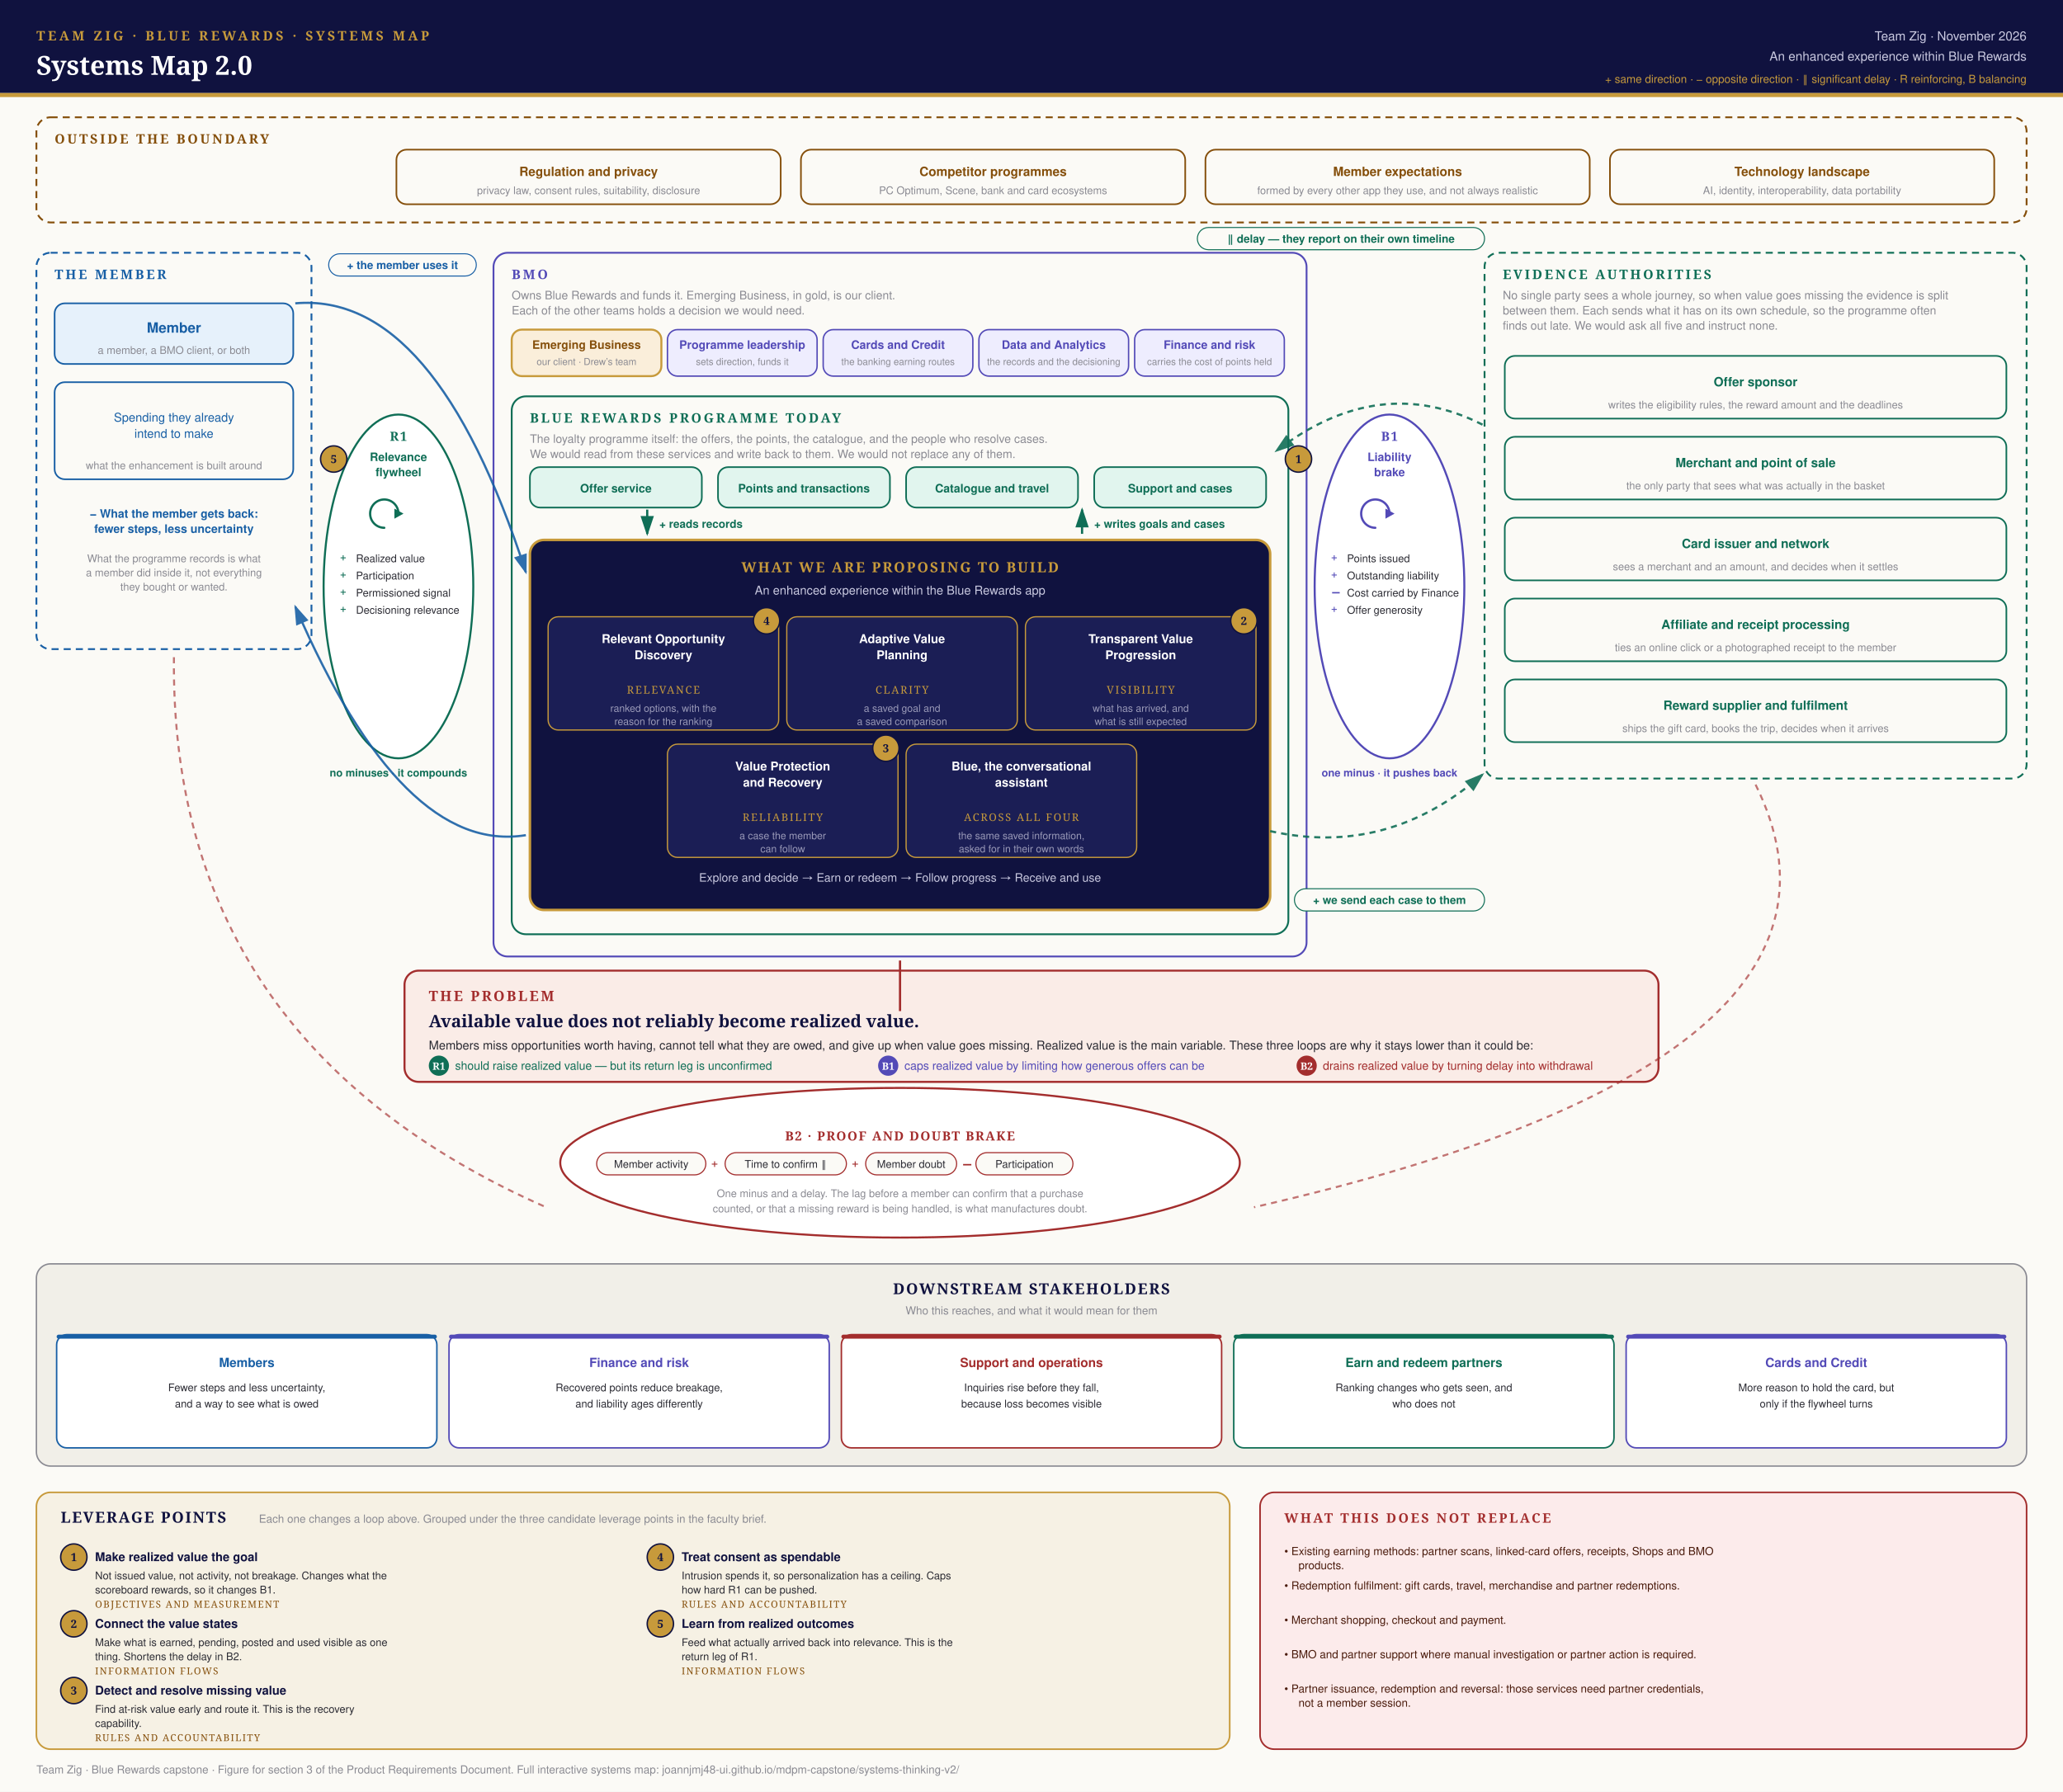
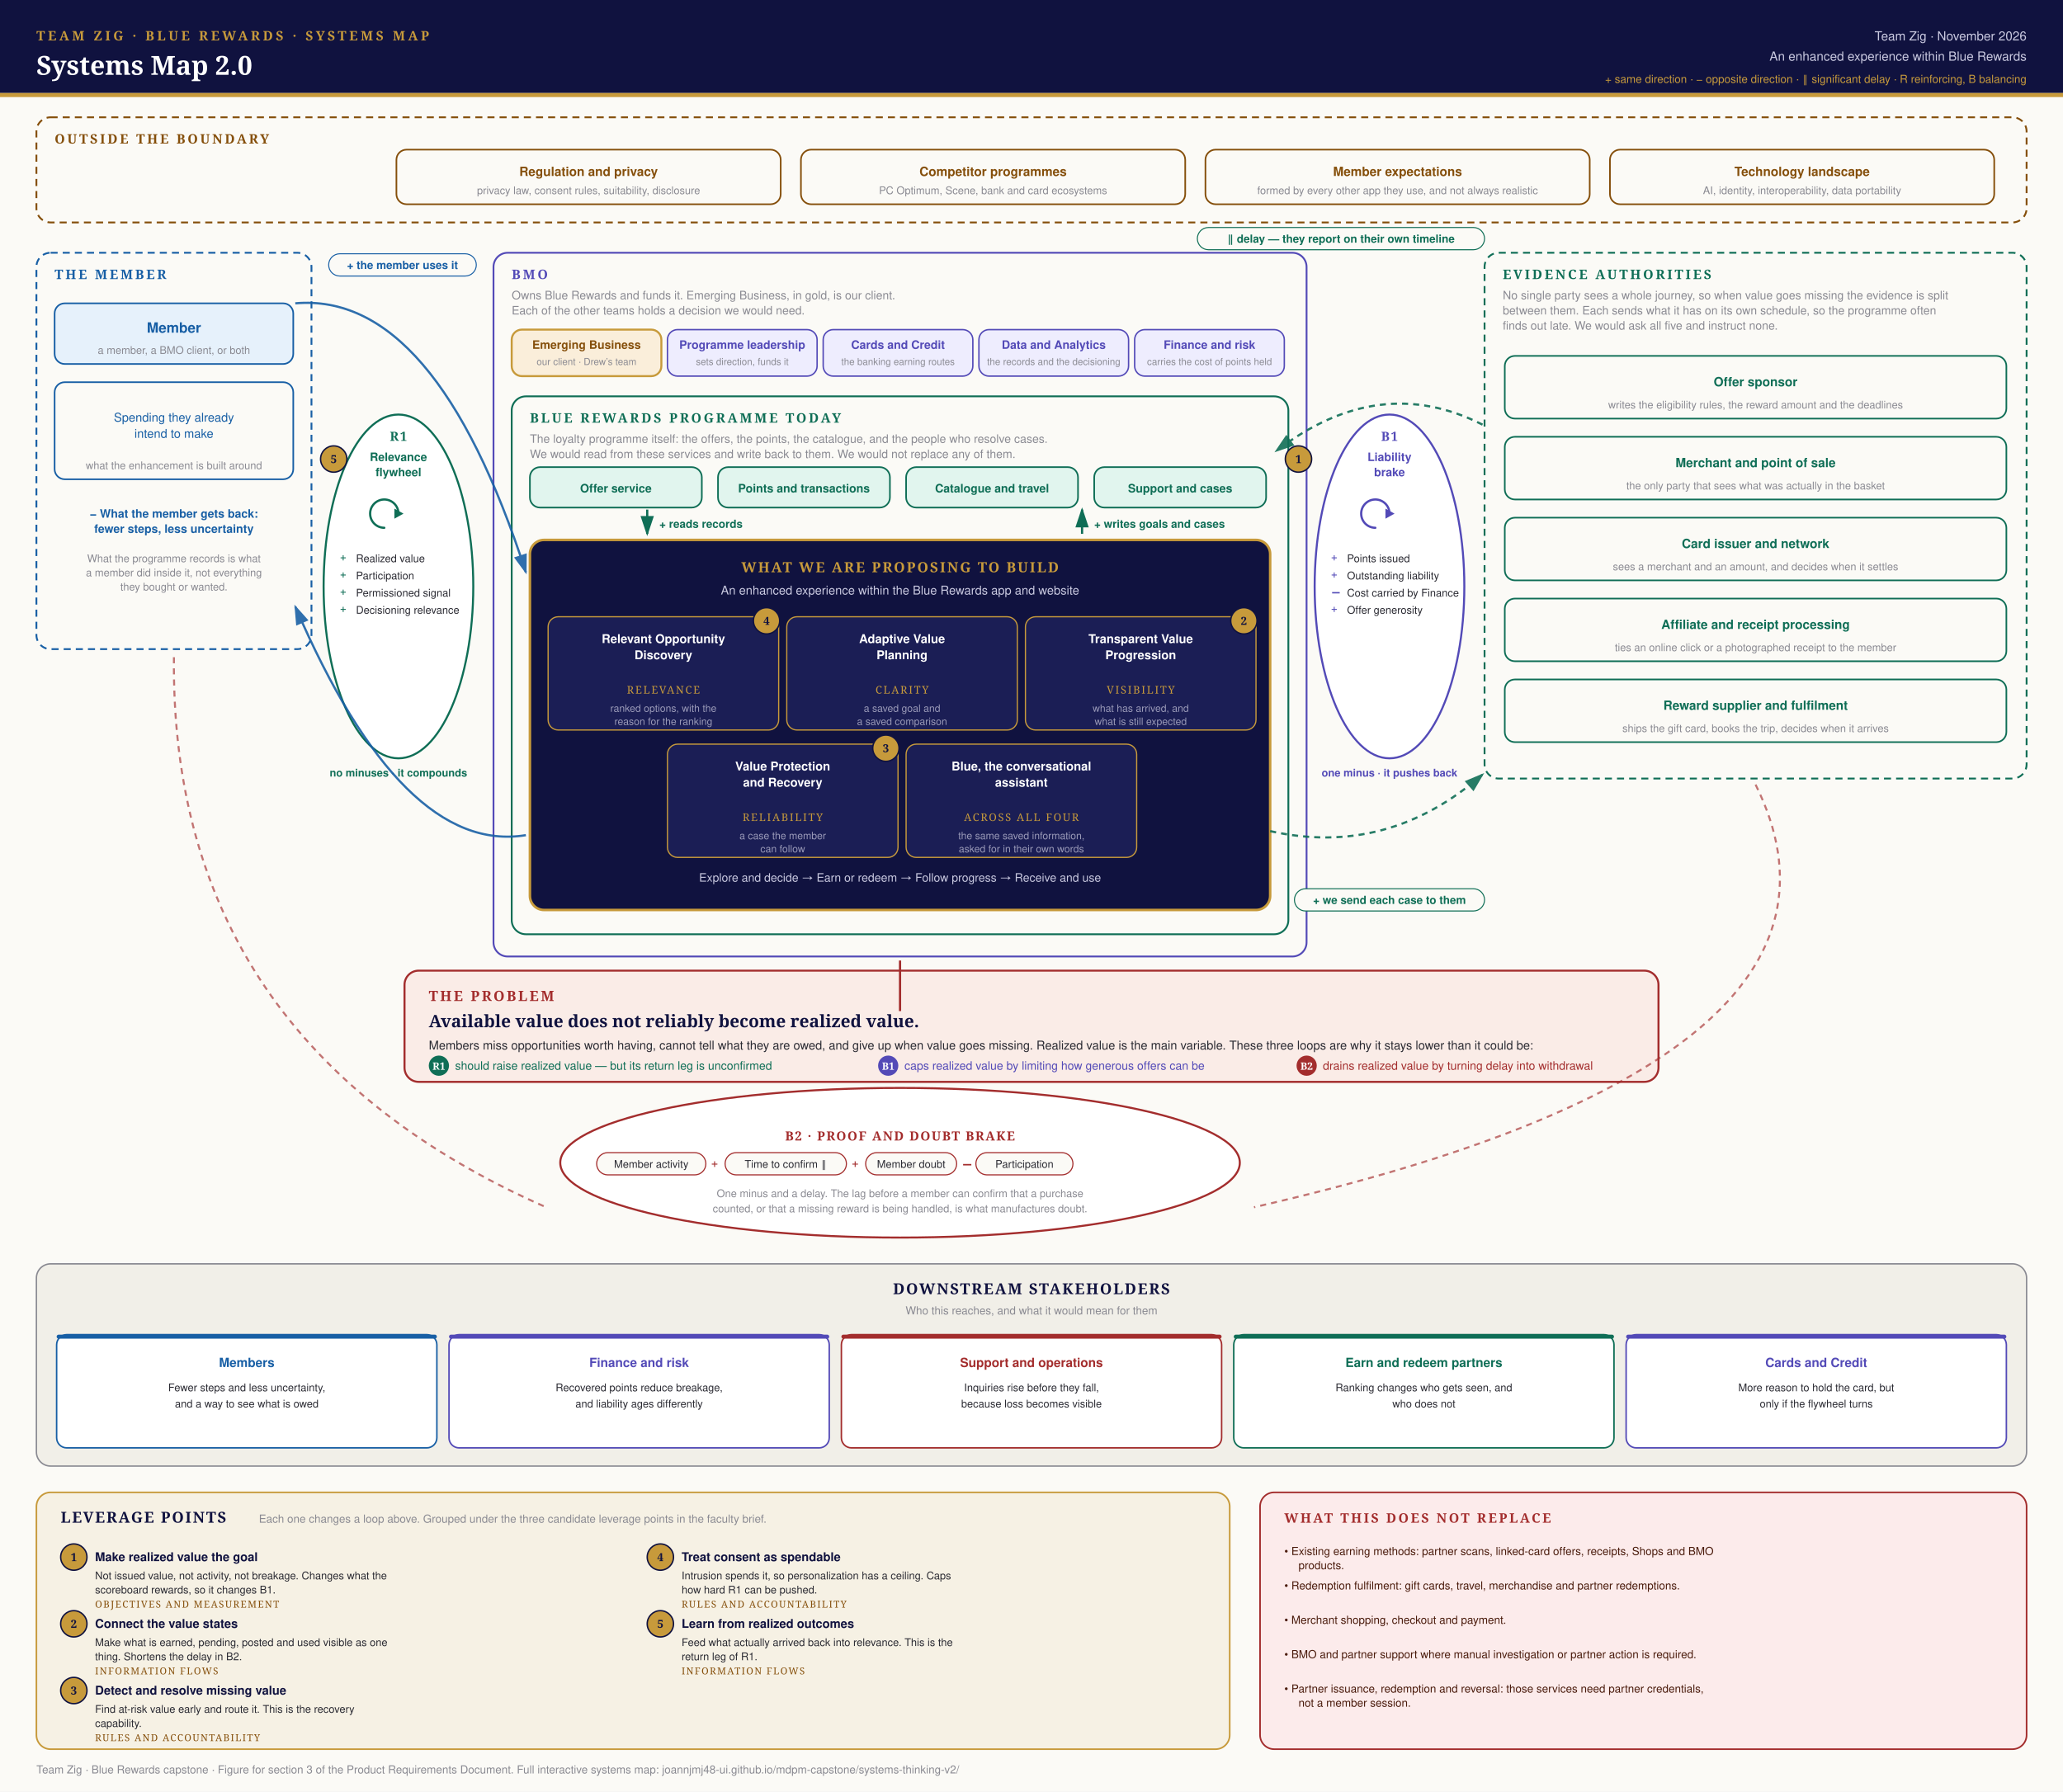
<svg xmlns="http://www.w3.org/2000/svg" viewBox="0 0 2040 1772" role="img" aria-label="Where the product sits in the Blue Rewards system. The product is a dedicated space inside the existing Blue Rewards app, nested within the programme systems of record, which are nested within BMO. The member is to the left, evidence authorities to the right, and forces outside the boundary across the top. It holds none of the records; what it changes is how much of the available value a member ends up with, by helping them find what is worth having, decide on it, follow it through, and recover it when it goes missing. Three feedback loops explain why realized value stays lower than it could be, and five leverage points act on those loops.">
  <defs>
    <marker id="ar_185FA5" markerWidth="10" markerHeight="10" refX="8" refY="3" orient="auto" markerUnits="strokeWidth">
      <path d="M0,0 L9,3 L0,6 Z" fill="#185FA5" />
    </marker>
    <marker id="ar_534AB7" markerWidth="10" markerHeight="10" refX="8" refY="3" orient="auto" markerUnits="strokeWidth">
      <path d="M0,0 L9,3 L0,6 Z" fill="#534AB7" />
    </marker>
    <marker id="ar_0F6E56" markerWidth="10" markerHeight="10" refX="8" refY="3" orient="auto" markerUnits="strokeWidth">
      <path d="M0,0 L9,3 L0,6 Z" fill="#0F6E56" />
    </marker>
    <marker id="ar_854F0B" markerWidth="10" markerHeight="10" refX="8" refY="3" orient="auto" markerUnits="strokeWidth">
      <path d="M0,0 L9,3 L0,6 Z" fill="#854F0B" />
    </marker>
    <marker id="ar_8a8a92" markerWidth="10" markerHeight="10" refX="8" refY="3" orient="auto" markerUnits="strokeWidth">
      <path d="M0,0 L9,3 L0,6 Z" fill="#8a8a92" />
    </marker>
    <marker id="ar_C79A3B" markerWidth="10" markerHeight="10" refX="8" refY="3" orient="auto" markerUnits="strokeWidth">
      <path d="M0,0 L9,3 L0,6 Z" fill="#C79A3B" />
    </marker>
    <marker id="ar_10123f" markerWidth="10" markerHeight="10" refX="8" refY="3" orient="auto" markerUnits="strokeWidth">
      <path d="M0,0 L9,3 L0,6 Z" fill="#10123f" />
    </marker>
  </defs>
  <rect width="2040" height="1772" fill="#fbfaf6" />
  <rect width="2040" height="92" fill="#10123f" />
  <rect y="92" width="2040" height="4" fill="#C79A3B" />
  <text x="36" y="40" font-family="Georgia,serif" font-size="13" fill="#C79A3B" letter-spacing="2.8" font-weight="700">TEAM ZIG  ·  BLUE REWARDS  ·  SYSTEMS MAP</text>
  <text x="36" y="74" font-family="Georgia,serif" font-size="26" fill="#ffffff" font-weight="700">Systems Map 2.0</text>
  <text x="2004" y="40" text-anchor="end" font-family="Helvetica,Arial,sans-serif" font-size="12.5" fill="#c9c9e0">Team Zig · November 2026</text>
  <text x="2004" y="60" text-anchor="end" font-family="Helvetica,Arial,sans-serif" font-size="12.5" fill="#c9c9e0">An enhanced experience within Blue Rewards</text>
  <text x="2004" y="82" text-anchor="end" font-family="Helvetica,Arial,sans-serif" font-size="11" fill="#C79A3B">+ same direction · − opposite direction · ‖ significant delay · R reinforcing, B balancing</text>
  <g transform="translate(0,0)">
    <rect x="36" y="116" width="1968" height="104" rx="14" fill="none" stroke="#854F0B" stroke-width="1.8" stroke-dasharray="7 5" />
    <text x="54" y="142" font-family="Georgia,serif" font-size="13" fill="#854F0B" font-weight="700" letter-spacing="2.2">OUTSIDE THE BOUNDARY</text>
    <rect x="392" y="148" width="380" height="54" rx="10" fill="#fbfaf6" stroke="#854F0B" stroke-width="1.6" />
    <text x="582.0" y="174.0" text-anchor="middle" font-family="Helvetica,Arial,sans-serif" font-size="12.5" fill="#854F0B" font-weight="700">Regulation and privacy</text>
    <text x="582.0" y="192" text-anchor="middle" font-family="Helvetica,Arial,sans-serif" font-size="10.5" fill="#8a8a92">privacy law, consent rules, suitability, disclosure</text>
    <rect x="792" y="148" width="380" height="54" rx="10" fill="#fbfaf6" stroke="#854F0B" stroke-width="1.6" />
    <text x="982.0" y="174.0" text-anchor="middle" font-family="Helvetica,Arial,sans-serif" font-size="12.5" fill="#854F0B" font-weight="700">Competitor programmes</text>
    <text x="982.0" y="192" text-anchor="middle" font-family="Helvetica,Arial,sans-serif" font-size="10.5" fill="#8a8a92">PC Optimum, Scene, bank and card ecosystems</text>
    <rect x="1192" y="148" width="380" height="54" rx="10" fill="#fbfaf6" stroke="#854F0B" stroke-width="1.6" />
    <text x="1382.0" y="174.0" text-anchor="middle" font-family="Helvetica,Arial,sans-serif" font-size="12.5" fill="#854F0B" font-weight="700">Member expectations</text>
    <text x="1382.0" y="192" text-anchor="middle" font-family="Helvetica,Arial,sans-serif" font-size="10.5" fill="#8a8a92">formed by every other app they use, and not always realistic</text>
    <rect x="1592" y="148" width="380" height="54" rx="10" fill="#fbfaf6" stroke="#854F0B" stroke-width="1.6" />
    <text x="1782.0" y="174.0" text-anchor="middle" font-family="Helvetica,Arial,sans-serif" font-size="12.5" fill="#854F0B" font-weight="700">Technology landscape</text>
    <text x="1782.0" y="192" text-anchor="middle" font-family="Helvetica,Arial,sans-serif" font-size="10.5" fill="#8a8a92">AI, identity, interoperability, data portability</text>
    <rect x="36" y="250" width="272" height="392" rx="14" fill="none" stroke="#185FA5" stroke-width="1.8" stroke-dasharray="7 5" />
    <text x="54" y="276" font-family="Georgia,serif" font-size="13" fill="#185FA5" font-weight="700" letter-spacing="2.2">THE MEMBER</text>
    <rect x="54" y="300" width="236" height="60" rx="10" fill="#E6F1FB" stroke="#185FA5" stroke-width="1.6" />
    <text x="172.0" y="329.0" text-anchor="middle" font-family="Helvetica,Arial,sans-serif" font-size="14" fill="#185FA5" font-weight="700">Member</text>
    <text x="172.0" y="350" text-anchor="middle" font-family="Helvetica,Arial,sans-serif" font-size="10.5" fill="#8a8a92">a member, a BMO client, or both</text>
    <rect x="54" y="378" width="236" height="96" rx="10" fill="#fbfaf6" stroke="#185FA5" stroke-width="1.6" />
    <text x="172.0" y="417.0" text-anchor="middle" font-family="Helvetica,Arial,sans-serif" font-size="12" fill="#185FA5" font-weight="400">Spending they already</text>
    <text x="172.0" y="433.0" text-anchor="middle" font-family="Helvetica,Arial,sans-serif" font-size="12" fill="#185FA5" font-weight="400">intend to make</text>
    <text x="172.0" y="464" text-anchor="middle" font-family="Helvetica,Arial,sans-serif" font-size="10.5" fill="#8a8a92">what the enhancement is built around</text>
    <text x="172" y="512" text-anchor="middle" font-family="Helvetica,Arial,sans-serif" font-size="11.5" fill="#185FA5" font-weight="700">−  What the member gets back:</text>
    <text x="172" y="527" text-anchor="middle" font-family="Helvetica,Arial,sans-serif" font-size="11.5" fill="#185FA5" font-weight="700">fewer steps, less uncertainty</text>
    <text x="172" y="556" text-anchor="middle" font-family="Helvetica,Arial,sans-serif" font-size="10.5" fill="#8a8a92">What the programme records is what</text>
    <text x="172" y="570" text-anchor="middle" font-family="Helvetica,Arial,sans-serif" font-size="10.5" fill="#8a8a92">a member did inside it, not everything</text>
    <text x="172" y="584" text-anchor="middle" font-family="Helvetica,Arial,sans-serif" font-size="10.5" fill="#8a8a92">they bought or wanted.</text>
    <ellipse cx="394" cy="580" rx="74" ry="170" fill="#ffffff" stroke="#0F6E56" stroke-width="2" />
    <text x="394" y="436" text-anchor="middle" font-family="Georgia,serif" font-size="12.5" fill="#0F6E56" font-weight="700" letter-spacing="1.2">R1</text>
    <text x="394" y="456" text-anchor="middle" font-family="Helvetica,Arial,sans-serif" font-size="11.5" fill="#0F6E56" font-weight="700">Relevance</text>
    <text x="394" y="471" text-anchor="middle" font-family="Helvetica,Arial,sans-serif" font-size="11.5" fill="#0F6E56" font-weight="700">flywheel</text>
    <path d="M380,522 A 14 14 0 1 1 394,508" fill="none" stroke="#0F6E56" stroke-width="2.2" stroke-linecap="round" />
    <path d="M390,503 L399,508 L390,513 Z" fill="#0F6E56" />
    <text x="336" y="556" font-family="Georgia,serif" font-size="12" fill="#0F6E56" font-weight="700">+</text>
    <text x="352" y="556" font-family="Helvetica,Arial,sans-serif" font-size="10.5" fill="#2b2b33">Realized value</text>
    <text x="336" y="573" font-family="Georgia,serif" font-size="12" fill="#0F6E56" font-weight="700">+</text>
    <text x="352" y="573" font-family="Helvetica,Arial,sans-serif" font-size="10.5" fill="#2b2b33">Participation</text>
    <text x="336" y="590" font-family="Georgia,serif" font-size="12" fill="#0F6E56" font-weight="700">+</text>
    <text x="352" y="590" font-family="Helvetica,Arial,sans-serif" font-size="10.5" fill="#2b2b33">Permissioned signal</text>
    <text x="336" y="607" font-family="Georgia,serif" font-size="12" fill="#0F6E56" font-weight="700">+</text>
    <text x="352" y="607" font-family="Helvetica,Arial,sans-serif" font-size="10.5" fill="#2b2b33">Decisioning relevance</text>
    <text x="394" y="768" text-anchor="middle" font-family="Helvetica,Arial,sans-serif" font-size="10.5" fill="#0F6E56" font-weight="700">no minuses · it compounds</text>
    <rect x="488" y="250" width="804" height="696" rx="14" fill="none" stroke="#534AB7" stroke-width="1.8" />
    <text x="506" y="276" font-family="Georgia,serif" font-size="13" fill="#534AB7" font-weight="700" letter-spacing="2.2">BMO</text>
    <text x="506" y="296" font-family="Helvetica,Arial,sans-serif" font-size="11.5" fill="#8a8a92">Owns Blue Rewards and funds it. Emerging Business, in gold, is our client.</text>
    <text x="506" y="311" font-family="Helvetica,Arial,sans-serif" font-size="11.5" fill="#8a8a92">Each of the other teams holds a decision we would need.</text>
    <rect x="506" y="326" width="148" height="46" rx="10" fill="#FAEEDA" stroke="#C79A3B" stroke-width="2" />
    <text x="580" y="345" text-anchor="middle" font-family="Helvetica,Arial,sans-serif" font-size="11.5" fill="#854F0B" font-weight="700">Emerging Business</text>
    <text x="580" y="361" text-anchor="middle" font-family="Helvetica,Arial,sans-serif" font-size="9.5" fill="#8a8a92">our client · Drew’s team</text>
    <rect x="660" y="326" width="148" height="46" rx="10" fill="#EEEDFE" stroke="#534AB7" stroke-width="1.4" />
    <text x="734" y="345" text-anchor="middle" font-family="Helvetica,Arial,sans-serif" font-size="11.5" fill="#534AB7" font-weight="700">Programme leadership</text>
    <text x="734" y="361" text-anchor="middle" font-family="Helvetica,Arial,sans-serif" font-size="9.5" fill="#8a8a92">sets direction, funds it</text>
    <rect x="814" y="326" width="148" height="46" rx="10" fill="#EEEDFE" stroke="#534AB7" stroke-width="1.4" />
    <text x="888" y="345" text-anchor="middle" font-family="Helvetica,Arial,sans-serif" font-size="11.5" fill="#534AB7" font-weight="700">Cards and Credit</text>
    <text x="888" y="361" text-anchor="middle" font-family="Helvetica,Arial,sans-serif" font-size="9.5" fill="#8a8a92">the banking earning routes</text>
    <rect x="968" y="326" width="148" height="46" rx="10" fill="#EEEDFE" stroke="#534AB7" stroke-width="1.4" />
    <text x="1042" y="345" text-anchor="middle" font-family="Helvetica,Arial,sans-serif" font-size="11.5" fill="#534AB7" font-weight="700">Data and Analytics</text>
    <text x="1042" y="361" text-anchor="middle" font-family="Helvetica,Arial,sans-serif" font-size="9.5" fill="#8a8a92">the records and the decisioning</text>
    <rect x="1122" y="326" width="148" height="46" rx="10" fill="#EEEDFE" stroke="#534AB7" stroke-width="1.4" />
    <text x="1196" y="345" text-anchor="middle" font-family="Helvetica,Arial,sans-serif" font-size="11.5" fill="#534AB7" font-weight="700">Finance and risk</text>
    <text x="1196" y="361" text-anchor="middle" font-family="Helvetica,Arial,sans-serif" font-size="9.5" fill="#8a8a92">carries the cost of points held</text>
    <rect x="506" y="392" width="768" height="532" rx="14" fill="none" stroke="#0F6E56" stroke-width="1.8" />
    <text x="524" y="418" font-family="Georgia,serif" font-size="13" fill="#0F6E56" font-weight="700" letter-spacing="2.2">BLUE REWARDS PROGRAMME TODAY</text>
    <text x="524" y="438" font-family="Helvetica,Arial,sans-serif" font-size="11.5" fill="#8a8a92">The loyalty programme itself: the offers, the points, the catalogue, and the people who resolve cases.</text>
    <text x="524" y="453" font-family="Helvetica,Arial,sans-serif" font-size="11.5" fill="#8a8a92">We would read from these services and write back to them. We would not replace any of them.</text>
    <rect x="524" y="462" width="170" height="40" rx="10" fill="#E1F5EE" stroke="#0F6E56" stroke-width="1.6" />
    <text x="609.0" y="487.0" text-anchor="middle" font-family="Helvetica,Arial,sans-serif" font-size="11.5" fill="#0F6E56" font-weight="700">Offer service</text>
    <rect x="710" y="462" width="170" height="40" rx="10" fill="#E1F5EE" stroke="#0F6E56" stroke-width="1.6" />
    <text x="795.0" y="487.0" text-anchor="middle" font-family="Helvetica,Arial,sans-serif" font-size="11.5" fill="#0F6E56" font-weight="700">Points and transactions</text>
    <rect x="896" y="462" width="170" height="40" rx="10" fill="#E1F5EE" stroke="#0F6E56" stroke-width="1.6" />
    <text x="981.0" y="487.0" text-anchor="middle" font-family="Helvetica,Arial,sans-serif" font-size="11.5" fill="#0F6E56" font-weight="700">Catalogue and travel</text>
    <rect x="1082" y="462" width="170" height="40" rx="10" fill="#E1F5EE" stroke="#0F6E56" stroke-width="1.6" />
    <text x="1167.0" y="487.0" text-anchor="middle" font-family="Helvetica,Arial,sans-serif" font-size="11.5" fill="#0F6E56" font-weight="700">Support and cases</text>
    <rect x="524" y="534" width="732" height="366" rx="14" fill="#10123f" stroke="#C79A3B" stroke-width="2.5" />
    <text x="890" y="566" text-anchor="middle" font-family="Georgia,serif" font-size="14" fill="#C79A3B" font-weight="700" letter-spacing="1.6">WHAT WE ARE PROPOSING TO BUILD</text>
-     <text x="890" y="588" text-anchor="middle" font-family="Helvetica,Arial,sans-serif" font-size="12" fill="#c9c9e0">An enhanced experience within the Blue Rewards app</text>
+     <text x="890" y="588" text-anchor="middle" font-family="Helvetica,Arial,sans-serif" font-size="12" fill="#c9c9e0">An enhanced experience within the Blue Rewards app and website</text>
    <rect x="542" y="610" width="228" height="112" rx="10" fill="#1b1e55" stroke="#C79A3B" stroke-width="1.2" />
    <text x="656" y="636" text-anchor="middle" font-family="Helvetica,Arial,sans-serif" font-size="12" fill="#ffffff" font-weight="700">Relevant Opportunity</text>
    <text x="656" y="652" text-anchor="middle" font-family="Helvetica,Arial,sans-serif" font-size="12" fill="#ffffff" font-weight="700">Discovery</text>
    <text x="656" y="686" text-anchor="middle" font-family="Georgia,serif" font-size="10.5" fill="#C79A3B" letter-spacing="1.4">RELEVANCE</text>
    <text x="656" y="704" text-anchor="middle" font-family="Helvetica,Arial,sans-serif" font-size="10" fill="#9a9ab8">ranked options, with the</text>
    <text x="656" y="717" text-anchor="middle" font-family="Helvetica,Arial,sans-serif" font-size="10" fill="#9a9ab8">reason for the ranking</text>
    <rect x="778" y="610" width="228" height="112" rx="10" fill="#1b1e55" stroke="#C79A3B" stroke-width="1.2" />
    <text x="892" y="636" text-anchor="middle" font-family="Helvetica,Arial,sans-serif" font-size="12" fill="#ffffff" font-weight="700">Adaptive Value</text>
    <text x="892" y="652" text-anchor="middle" font-family="Helvetica,Arial,sans-serif" font-size="12" fill="#ffffff" font-weight="700">Planning</text>
    <text x="892" y="686" text-anchor="middle" font-family="Georgia,serif" font-size="10.5" fill="#C79A3B" letter-spacing="1.4">CLARITY</text>
    <text x="892" y="704" text-anchor="middle" font-family="Helvetica,Arial,sans-serif" font-size="10" fill="#9a9ab8">a saved goal and</text>
    <text x="892" y="717" text-anchor="middle" font-family="Helvetica,Arial,sans-serif" font-size="10" fill="#9a9ab8">a saved comparison</text>
    <rect x="1014" y="610" width="228" height="112" rx="10" fill="#1b1e55" stroke="#C79A3B" stroke-width="1.2" />
    <text x="1128" y="636" text-anchor="middle" font-family="Helvetica,Arial,sans-serif" font-size="12" fill="#ffffff" font-weight="700">Transparent Value</text>
    <text x="1128" y="652" text-anchor="middle" font-family="Helvetica,Arial,sans-serif" font-size="12" fill="#ffffff" font-weight="700">Progression</text>
    <text x="1128" y="686" text-anchor="middle" font-family="Georgia,serif" font-size="10.5" fill="#C79A3B" letter-spacing="1.4">VISIBILITY</text>
    <text x="1128" y="704" text-anchor="middle" font-family="Helvetica,Arial,sans-serif" font-size="10" fill="#9a9ab8">what has arrived, and</text>
    <text x="1128" y="717" text-anchor="middle" font-family="Helvetica,Arial,sans-serif" font-size="10" fill="#9a9ab8">what is still expected</text>
    <rect x="660" y="736" width="228" height="112" rx="10" fill="#1b1e55" stroke="#C79A3B" stroke-width="1.2" />
    <text x="774" y="762" text-anchor="middle" font-family="Helvetica,Arial,sans-serif" font-size="12" fill="#ffffff" font-weight="700">Value Protection</text>
    <text x="774" y="778" text-anchor="middle" font-family="Helvetica,Arial,sans-serif" font-size="12" fill="#ffffff" font-weight="700">and Recovery</text>
    <text x="774" y="812" text-anchor="middle" font-family="Georgia,serif" font-size="10.5" fill="#C79A3B" letter-spacing="1.4">RELIABILITY</text>
    <text x="774" y="830" text-anchor="middle" font-family="Helvetica,Arial,sans-serif" font-size="10" fill="#9a9ab8">a case the member</text>
    <text x="774" y="843" text-anchor="middle" font-family="Helvetica,Arial,sans-serif" font-size="10" fill="#9a9ab8">can follow</text>
    <rect x="896" y="736" width="228" height="112" rx="10" fill="#1b1e55" stroke="#C79A3B" stroke-width="1.2" />
    <text x="1010" y="762" text-anchor="middle" font-family="Helvetica,Arial,sans-serif" font-size="12" fill="#ffffff" font-weight="700">Blue, the conversational</text>
    <text x="1010" y="778" text-anchor="middle" font-family="Helvetica,Arial,sans-serif" font-size="12" fill="#ffffff" font-weight="700">assistant</text>
    <text x="1010" y="812" text-anchor="middle" font-family="Georgia,serif" font-size="10.5" fill="#C79A3B" letter-spacing="1.4">ACROSS ALL FOUR</text>
    <text x="1010" y="830" text-anchor="middle" font-family="Helvetica,Arial,sans-serif" font-size="10" fill="#9a9ab8">the same saved information,</text>
    <text x="1010" y="843" text-anchor="middle" font-family="Helvetica,Arial,sans-serif" font-size="10" fill="#9a9ab8">asked for in their own words</text>
    <text x="890" y="872" text-anchor="middle" font-family="Helvetica,Arial,sans-serif" font-size="11.5" fill="#c9c9e0">Explore and decide  →  Earn or redeem  →  Follow progress  →  Receive and use</text>
    <ellipse cx="1374" cy="580" rx="74" ry="170" fill="#ffffff" stroke="#534AB7" stroke-width="2" />
    <text x="1374" y="436" text-anchor="middle" font-family="Georgia,serif" font-size="12.5" fill="#534AB7" font-weight="700" letter-spacing="1.2">B1</text>
    <text x="1374" y="456" text-anchor="middle" font-family="Helvetica,Arial,sans-serif" font-size="11.5" fill="#534AB7" font-weight="700">Liability</text>
    <text x="1374" y="471" text-anchor="middle" font-family="Helvetica,Arial,sans-serif" font-size="11.5" fill="#534AB7" font-weight="700">brake</text>
    <path d="M1360,522 A 14 14 0 1 1 1374,508" fill="none" stroke="#534AB7" stroke-width="2.2" stroke-linecap="round" />
    <path d="M1370,503 L1379,508 L1370,513 Z" fill="#534AB7" />
    <text x="1316" y="556" font-family="Georgia,serif" font-size="12" fill="#534AB7" font-weight="700">+</text>
    <text x="1332" y="556" font-family="Helvetica,Arial,sans-serif" font-size="10.5" fill="#2b2b33">Points issued</text>
    <text x="1316" y="573" font-family="Georgia,serif" font-size="12" fill="#534AB7" font-weight="700">+</text>
    <text x="1332" y="573" font-family="Helvetica,Arial,sans-serif" font-size="10.5" fill="#2b2b33">Outstanding liability</text>
    <text x="1316" y="590" font-family="Georgia,serif" font-size="12" fill="#534AB7" font-weight="700">−</text>
    <text x="1332" y="590" font-family="Helvetica,Arial,sans-serif" font-size="10.5" fill="#2b2b33">Cost carried by Finance</text>
    <text x="1316" y="607" font-family="Georgia,serif" font-size="12" fill="#534AB7" font-weight="700">+</text>
    <text x="1332" y="607" font-family="Helvetica,Arial,sans-serif" font-size="10.5" fill="#2b2b33">Offer generosity</text>
    <text x="1374" y="768" text-anchor="middle" font-family="Helvetica,Arial,sans-serif" font-size="10.5" fill="#534AB7" font-weight="700">one minus · it pushes back</text>
    <rect x="1468" y="250" width="536" height="520" rx="14" fill="none" stroke="#0F6E56" stroke-width="1.8" stroke-dasharray="7 5" />
    <text x="1486" y="276" font-family="Georgia,serif" font-size="13" fill="#0F6E56" font-weight="700" letter-spacing="2.2">EVIDENCE AUTHORITIES</text>
    <text x="1486" y="296" font-family="Helvetica,Arial,sans-serif" font-size="11.5" fill="#8a8a92">No single party sees a whole journey, so when value goes missing the evidence is split</text>
    <text x="1486" y="311" font-family="Helvetica,Arial,sans-serif" font-size="11.5" fill="#8a8a92">between them. Each sends what it has on its own schedule, so the programme often</text>
    <text x="1486" y="326" font-family="Helvetica,Arial,sans-serif" font-size="11.5" fill="#8a8a92">finds out late. We would ask all five and instruct none.</text>
    <rect x="1488" y="352" width="496" height="62" rx="10" fill="#fbfaf6" stroke="#0F6E56" stroke-width="1.6" />
    <text x="1736.0" y="382.0" text-anchor="middle" font-family="Helvetica,Arial,sans-serif" font-size="12.5" fill="#0F6E56" font-weight="700">Offer sponsor</text>
    <text x="1736.0" y="404" text-anchor="middle" font-family="Helvetica,Arial,sans-serif" font-size="10.5" fill="#8a8a92">writes the eligibility rules, the reward amount and the deadlines</text>
    <rect x="1488" y="432" width="496" height="62" rx="10" fill="#fbfaf6" stroke="#0F6E56" stroke-width="1.6" />
    <text x="1736.0" y="462.0" text-anchor="middle" font-family="Helvetica,Arial,sans-serif" font-size="12.5" fill="#0F6E56" font-weight="700">Merchant and point of sale</text>
    <text x="1736.0" y="484" text-anchor="middle" font-family="Helvetica,Arial,sans-serif" font-size="10.5" fill="#8a8a92">the only party that sees what was actually in the basket</text>
    <rect x="1488" y="512" width="496" height="62" rx="10" fill="#fbfaf6" stroke="#0F6E56" stroke-width="1.6" />
    <text x="1736.0" y="542.0" text-anchor="middle" font-family="Helvetica,Arial,sans-serif" font-size="12.5" fill="#0F6E56" font-weight="700">Card issuer and network</text>
    <text x="1736.0" y="564" text-anchor="middle" font-family="Helvetica,Arial,sans-serif" font-size="10.5" fill="#8a8a92">sees a merchant and an amount, and decides when it settles</text>
    <rect x="1488" y="592" width="496" height="62" rx="10" fill="#fbfaf6" stroke="#0F6E56" stroke-width="1.6" />
    <text x="1736.0" y="622.0" text-anchor="middle" font-family="Helvetica,Arial,sans-serif" font-size="12.5" fill="#0F6E56" font-weight="700">Affiliate and receipt processing</text>
    <text x="1736.0" y="644" text-anchor="middle" font-family="Helvetica,Arial,sans-serif" font-size="10.5" fill="#8a8a92">ties an online click or a photographed receipt to the member</text>
    <rect x="1488" y="672" width="496" height="62" rx="10" fill="#fbfaf6" stroke="#0F6E56" stroke-width="1.6" />
    <text x="1736.0" y="702.0" text-anchor="middle" font-family="Helvetica,Arial,sans-serif" font-size="12.5" fill="#0F6E56" font-weight="700">Reward supplier and fulfilment</text>
    <text x="1736.0" y="724" text-anchor="middle" font-family="Helvetica,Arial,sans-serif" font-size="10.5" fill="#8a8a92">ships the gift card, books the trip, decides when it arrives</text>
    <path d="M292,300 Q430,288 520,566" fill="none" stroke="#185FA5" stroke-width="2.2" marker-end="url(#ar_185FA5)" opacity="0.9" />
    <rect x="325.0" y="251" width="146.0" height="22" rx="11" fill="#fbfaf6" stroke="#185FA5" stroke-width="1" />
    <text x="398" y="266" text-anchor="middle" font-family="Helvetica,Arial,sans-serif" font-size="11" fill="#185FA5" font-weight="700">+  the member uses it</text>
    <path d="M520,826 Q398,846 292,600" fill="none" stroke="#185FA5" stroke-width="2.2" marker-end="url(#ar_185FA5)" opacity="0.9" />
    <line x1="640" y1="504" x2="640" y2="528" stroke="#0F6E56" stroke-width="2.2" marker-end="url(#ar_0F6E56)" />
    <text x="652" y="522" font-family="Helvetica,Arial,sans-serif" font-size="11" fill="#0F6E56" font-weight="700">+  reads records</text>
    <line x1="1070" y1="528" x2="1070" y2="504" stroke="#0F6E56" stroke-width="2.2" marker-end="url(#ar_0F6E56)" />
    <text x="1082" y="522" font-family="Helvetica,Arial,sans-serif" font-size="11" fill="#0F6E56" font-weight="700">+  writes goals and cases</text>
    <path d="M1466,420 Q1364,368 1262,446" fill="none" stroke="#0F6E56" stroke-width="2.2" stroke-dasharray="6 5" marker-end="url(#ar_0F6E56)" opacity="0.9" />
    <rect x="1184.0" y="225" width="284.0" height="22" rx="11" fill="#fbfaf6" stroke="#0F6E56" stroke-width="1" />
    <text x="1326" y="240" text-anchor="middle" font-family="Helvetica,Arial,sans-serif" font-size="11" fill="#0F6E56" font-weight="700">‖  delay — they report on their own timeline</text>
    <path d="M1256,822 Q1372,848 1466,766" fill="none" stroke="#0F6E56" stroke-width="2.2" stroke-dasharray="6 5" marker-end="url(#ar_0F6E56)" opacity="0.9" />
    <rect x="1280.0" y="879" width="188.0" height="22" rx="11" fill="#fbfaf6" stroke="#0F6E56" stroke-width="1" />
    <text x="1374" y="894" text-anchor="middle" font-family="Helvetica,Arial,sans-serif" font-size="11" fill="#0F6E56" font-weight="700">+  we send each case to them</text>
  </g>
  <g transform="translate(0,-46)">
    <rect x="400" y="1006" width="1240" height="110" rx="14" fill="#FAECE7" stroke="#A32D2D" stroke-width="2" />
    <text x="424" y="1036" font-family="Georgia,serif" font-size="14" fill="#A32D2D" font-weight="700" letter-spacing="2">THE PROBLEM</text>
    <text x="424" y="1062" font-family="Georgia,serif" font-size="17" fill="#10123f" font-weight="700">Available value does not reliably become realized value.</text>
    <text x="424" y="1084" font-family="Helvetica,Arial,sans-serif" font-size="12" fill="#2b2b33">Members miss opportunities worth having, cannot tell what they are owed, and give up when value goes missing. Realized value is the main variable. These three loops are why it stays lower than it could be:</text>
    <circle cx="434" cy="1100" r="10" fill="#0F6E56" />
    <text x="434" y="1104" text-anchor="middle" font-family="Georgia,serif" font-size="10" fill="#ffffff" font-weight="700">R1</text>
    <text x="450" y="1104" font-family="Helvetica,Arial,sans-serif" font-size="11.5" fill="#0F6E56">should raise realized value — but its return leg is unconfirmed</text>
    <circle cx="878.3" cy="1100" r="10" fill="#534AB7" />
    <text x="878.3" y="1104" text-anchor="middle" font-family="Georgia,serif" font-size="10" fill="#ffffff" font-weight="700">B1</text>
    <text x="894.3" y="1104" font-family="Helvetica,Arial,sans-serif" font-size="11.5" fill="#534AB7">caps realized value by limiting how generous offers can be</text>
    <circle cx="1292.1" cy="1100" r="10" fill="#A32D2D" />
    <text x="1292.1" y="1104" text-anchor="middle" font-family="Georgia,serif" font-size="10" fill="#ffffff" font-weight="700">B2</text>
    <text x="1308.1" y="1104" font-family="Helvetica,Arial,sans-serif" font-size="11.5" fill="#A32D2D">drains realized value by turning delay into withdrawal</text>
    <ellipse cx="890" cy="1196" rx="336" ry="74" fill="#ffffff" stroke="#A32D2D" stroke-width="2" />
    <text x="890" y="1174" text-anchor="middle" font-family="Georgia,serif" font-size="12.5" fill="#A32D2D" font-weight="700" letter-spacing="1.2">B2  ·  PROOF AND DOUBT BRAKE</text>
    <rect x="590" y="1186" width="108.0" height="22" rx="11" fill="#fbfaf6" stroke="#A32D2D" stroke-width="1.1" />
    <text x="644.0" y="1201" text-anchor="middle" font-family="Helvetica,Arial,sans-serif" font-size="10.5" fill="#2b2b33">Member activity</text>
    <text x="703.0" y="1202" font-family="Georgia,serif" font-size="13" fill="#A32D2D" font-weight="700">+</text>
    <rect x="717.0" y="1186" width="120.0" height="22" rx="11" fill="#fbfaf6" stroke="#A32D2D" stroke-width="1.1" />
    <text x="777.0" y="1201" text-anchor="middle" font-family="Helvetica,Arial,sans-serif" font-size="10.5" fill="#2b2b33">Time to confirm ‖</text>
    <text x="842.0" y="1202" font-family="Georgia,serif" font-size="13" fill="#A32D2D" font-weight="700">+</text>
    <rect x="856.0" y="1186" width="90.0" height="22" rx="11" fill="#fbfaf6" stroke="#A32D2D" stroke-width="1.1" />
    <text x="901.0" y="1201" text-anchor="middle" font-family="Helvetica,Arial,sans-serif" font-size="10.5" fill="#2b2b33">Member doubt</text>
    <text x="951.0" y="1202" font-family="Georgia,serif" font-size="13" fill="#A32D2D" font-weight="700">−</text>
    <rect x="965.0" y="1186" width="96.0" height="22" rx="11" fill="#fbfaf6" stroke="#A32D2D" stroke-width="1.1" />
    <text x="1013.0" y="1201" text-anchor="middle" font-family="Helvetica,Arial,sans-serif" font-size="10.5" fill="#2b2b33">Participation</text>
    <text x="890" y="1230" text-anchor="middle" font-family="Helvetica,Arial,sans-serif" font-size="10.5" fill="#8a8a92">One minus and a delay. The lag before a member can confirm that a purchase</text>
    <text x="890" y="1245" text-anchor="middle" font-family="Helvetica,Arial,sans-serif" font-size="10.5" fill="#8a8a92">counted, or that a missing reward is being handled, is what manufactures doubt.</text>
    <line x1="890" y1="996" x2="890" y2="1046" stroke="#A32D2D" stroke-width="2.2" marker-end="url(#ar_A32D2D)" />
    <path d="M1736,822 Q1872,1096 1240,1240" fill="none" stroke="#A32D2D" stroke-width="2" stroke-dasharray="6 5" marker-end="url(#ar_A32D2D)" opacity="0.65" />
    <path d="M172,696 Q168,1076 540,1240" fill="none" stroke="#A32D2D" stroke-width="2" stroke-dasharray="6 5" marker-end="url(#ar_A32D2D)" opacity="0.65" />
    <circle cx="1284" cy="500" r="13" fill="#C79A3B" stroke="#10123f" stroke-width="1.4" />
    <text x="1284" y="504" text-anchor="middle" font-family="Georgia,serif" font-size="11" fill="#10123f" font-weight="700">1</text>
    <circle cx="1230" cy="660" r="13" fill="#C79A3B" stroke="#10123f" stroke-width="1.4" />
    <text x="1230" y="664" text-anchor="middle" font-family="Georgia,serif" font-size="11" fill="#10123f" font-weight="700">2</text>
    <circle cx="876" cy="786" r="13" fill="#C79A3B" stroke="#10123f" stroke-width="1.4" />
    <text x="876" y="790" text-anchor="middle" font-family="Georgia,serif" font-size="11" fill="#10123f" font-weight="700">3</text>
    <circle cx="758" cy="660" r="13" fill="#C79A3B" stroke="#10123f" stroke-width="1.4" />
    <text x="758" y="664" text-anchor="middle" font-family="Georgia,serif" font-size="11" fill="#10123f" font-weight="700">4</text>
    <circle cx="330" cy="500" r="13" fill="#C79A3B" stroke="#10123f" stroke-width="1.4" />
    <text x="330" y="504" text-anchor="middle" font-family="Georgia,serif" font-size="11" fill="#10123f" font-weight="700">5</text>
    <rect x="36" y="1522" width="1180" height="254" rx="14" fill="#F6F1E4" stroke="#C79A3B" stroke-width="1.6" />
    <text x="60" y="1552" font-family="Georgia,serif" font-size="15" fill="#10123f" font-weight="700" letter-spacing="1.4">LEVERAGE POINTS</text>
    <text x="256" y="1552" font-family="Helvetica,Arial,sans-serif" font-size="11" fill="#8a8a92">Each one changes a loop above. Grouped under the three candidate leverage points in the faculty brief.</text>
    <circle cx="73" cy="1586" r="13" fill="#C79A3B" stroke="#10123f" stroke-width="1.4" />
    <text x="73" y="1590" text-anchor="middle" font-family="Georgia,serif" font-size="11" fill="#10123f" font-weight="700">1</text>
    <text x="94" y="1590" font-family="Helvetica,Arial,sans-serif" font-size="12" fill="#10123f" font-weight="700">Make realized value the goal</text>
    <text x="94" y="1608" font-family="Helvetica,Arial,sans-serif" font-size="10.5" fill="#2b2b33">Not issued value, not activity, not breakage. Changes what the</text>
    <text x="94" y="1622" font-family="Helvetica,Arial,sans-serif" font-size="10.5" fill="#2b2b33">scoreboard rewards, so it changes B1.</text>
    <text x="94" y="1636" font-family="Georgia,serif" font-size="9.5" fill="#854F0B" letter-spacing="1.1">OBJECTIVES AND MEASUREMENT</text>
    <circle cx="73" cy="1652" r="13" fill="#C79A3B" stroke="#10123f" stroke-width="1.4" />
    <text x="73" y="1656" text-anchor="middle" font-family="Georgia,serif" font-size="11" fill="#10123f" font-weight="700">2</text>
    <text x="94" y="1656" font-family="Helvetica,Arial,sans-serif" font-size="12" fill="#10123f" font-weight="700">Connect the value states</text>
    <text x="94" y="1674" font-family="Helvetica,Arial,sans-serif" font-size="10.5" fill="#2b2b33">Make what is earned, pending, posted and used visible as one</text>
    <text x="94" y="1688" font-family="Helvetica,Arial,sans-serif" font-size="10.5" fill="#2b2b33">thing. Shortens the delay in B2.</text>
    <text x="94" y="1702" font-family="Georgia,serif" font-size="9.5" fill="#854F0B" letter-spacing="1.1">INFORMATION FLOWS</text>
    <circle cx="73" cy="1718" r="13" fill="#C79A3B" stroke="#10123f" stroke-width="1.4" />
    <text x="73" y="1722" text-anchor="middle" font-family="Georgia,serif" font-size="11" fill="#10123f" font-weight="700">3</text>
    <text x="94" y="1722" font-family="Helvetica,Arial,sans-serif" font-size="12" fill="#10123f" font-weight="700">Detect and resolve missing value</text>
    <text x="94" y="1740" font-family="Helvetica,Arial,sans-serif" font-size="10.5" fill="#2b2b33">Find at-risk value early and route it. This is the recovery</text>
    <text x="94" y="1754" font-family="Helvetica,Arial,sans-serif" font-size="10.5" fill="#2b2b33">capability.</text>
    <text x="94" y="1768" font-family="Georgia,serif" font-size="9.5" fill="#854F0B" letter-spacing="1.1">RULES AND ACCOUNTABILITY</text>
    <circle cx="653" cy="1586" r="13" fill="#C79A3B" stroke="#10123f" stroke-width="1.4" />
    <text x="653" y="1590" text-anchor="middle" font-family="Georgia,serif" font-size="11" fill="#10123f" font-weight="700">4</text>
    <text x="674" y="1590" font-family="Helvetica,Arial,sans-serif" font-size="12" fill="#10123f" font-weight="700">Treat consent as spendable</text>
    <text x="674" y="1608" font-family="Helvetica,Arial,sans-serif" font-size="10.5" fill="#2b2b33">Intrusion spends it, so personalization has a ceiling. Caps</text>
    <text x="674" y="1622" font-family="Helvetica,Arial,sans-serif" font-size="10.5" fill="#2b2b33">how hard R1 can be pushed.</text>
    <text x="674" y="1636" font-family="Georgia,serif" font-size="9.5" fill="#854F0B" letter-spacing="1.1">RULES AND ACCOUNTABILITY</text>
    <circle cx="653" cy="1652" r="13" fill="#C79A3B" stroke="#10123f" stroke-width="1.4" />
    <text x="653" y="1656" text-anchor="middle" font-family="Georgia,serif" font-size="11" fill="#10123f" font-weight="700">5</text>
    <text x="674" y="1656" font-family="Helvetica,Arial,sans-serif" font-size="12" fill="#10123f" font-weight="700">Learn from realized outcomes</text>
    <text x="674" y="1674" font-family="Helvetica,Arial,sans-serif" font-size="10.5" fill="#2b2b33">Feed what actually arrived back into relevance. This is the</text>
    <text x="674" y="1688" font-family="Helvetica,Arial,sans-serif" font-size="10.5" fill="#2b2b33">return leg of R1.</text>
    <text x="674" y="1702" font-family="Georgia,serif" font-size="9.5" fill="#854F0B" letter-spacing="1.1">INFORMATION FLOWS</text>
    <rect x="36" y="1296" width="1968" height="200" rx="14" fill="#F1EFE8" stroke="#8a8a92" stroke-width="1.4" />
    <text x="1020.0" y="1326" text-anchor="middle" font-family="Georgia,serif" font-size="15" fill="#10123f" font-weight="700" letter-spacing="1.4">DOWNSTREAM STAKEHOLDERS</text>
    <text x="1020.0" y="1346" text-anchor="middle" font-family="Helvetica,Arial,sans-serif" font-size="11" fill="#8a8a92">Who this reaches, and what it would mean for them</text>
    <rect x="56.0" y="1366" width="376.0" height="112" rx="10" fill="#ffffff" stroke="#185FA5" stroke-width="1.5" />
    <rect x="56.0" y="1366" width="376.0" height="4" rx="2" fill="#185FA5" />
    <text x="244.0" y="1398" text-anchor="middle" font-family="Helvetica,Arial,sans-serif" font-size="12.5" fill="#185FA5" font-weight="700">Members</text>
    <text x="244.0" y="1422" text-anchor="middle" font-family="Helvetica,Arial,sans-serif" font-size="10.5" fill="#2b2b33">Fewer steps and less uncertainty,</text>
    <text x="244.0" y="1438" text-anchor="middle" font-family="Helvetica,Arial,sans-serif" font-size="10.5" fill="#2b2b33">and a way to see what is owed</text>
    <rect x="444.0" y="1366" width="376.0" height="112" rx="10" fill="#ffffff" stroke="#534AB7" stroke-width="1.5" />
    <rect x="444.0" y="1366" width="376.0" height="4" rx="2" fill="#534AB7" />
    <text x="632.0" y="1398" text-anchor="middle" font-family="Helvetica,Arial,sans-serif" font-size="12.5" fill="#534AB7" font-weight="700">Finance and risk</text>
    <text x="632.0" y="1422" text-anchor="middle" font-family="Helvetica,Arial,sans-serif" font-size="10.5" fill="#2b2b33">Recovered points reduce breakage,</text>
    <text x="632.0" y="1438" text-anchor="middle" font-family="Helvetica,Arial,sans-serif" font-size="10.5" fill="#2b2b33">and liability ages differently</text>
    <rect x="832.0" y="1366" width="376.0" height="112" rx="10" fill="#ffffff" stroke="#A32D2D" stroke-width="1.5" />
    <rect x="832.0" y="1366" width="376.0" height="4" rx="2" fill="#A32D2D" />
    <text x="1020.0" y="1398" text-anchor="middle" font-family="Helvetica,Arial,sans-serif" font-size="12.5" fill="#A32D2D" font-weight="700">Support and operations</text>
    <text x="1020.0" y="1422" text-anchor="middle" font-family="Helvetica,Arial,sans-serif" font-size="10.5" fill="#2b2b33">Inquiries rise before they fall,</text>
    <text x="1020.0" y="1438" text-anchor="middle" font-family="Helvetica,Arial,sans-serif" font-size="10.5" fill="#2b2b33">because loss becomes visible</text>
    <rect x="1220.0" y="1366" width="376.0" height="112" rx="10" fill="#ffffff" stroke="#0F6E56" stroke-width="1.5" />
    <rect x="1220.0" y="1366" width="376.0" height="4" rx="2" fill="#0F6E56" />
    <text x="1408.0" y="1398" text-anchor="middle" font-family="Helvetica,Arial,sans-serif" font-size="12.5" fill="#0F6E56" font-weight="700">Earn and redeem partners</text>
    <text x="1408.0" y="1422" text-anchor="middle" font-family="Helvetica,Arial,sans-serif" font-size="10.5" fill="#2b2b33">Ranking changes who gets seen, and</text>
    <text x="1408.0" y="1438" text-anchor="middle" font-family="Helvetica,Arial,sans-serif" font-size="10.5" fill="#2b2b33">who does not</text>
    <rect x="1608.0" y="1366" width="376.0" height="112" rx="10" fill="#ffffff" stroke="#534AB7" stroke-width="1.5" />
    <rect x="1608.0" y="1366" width="376.0" height="4" rx="2" fill="#534AB7" />
    <text x="1796.0" y="1398" text-anchor="middle" font-family="Helvetica,Arial,sans-serif" font-size="12.5" fill="#534AB7" font-weight="700">Cards and Credit</text>
    <text x="1796.0" y="1422" text-anchor="middle" font-family="Helvetica,Arial,sans-serif" font-size="10.5" fill="#2b2b33">More reason to hold the card, but</text>
    <text x="1796.0" y="1438" text-anchor="middle" font-family="Helvetica,Arial,sans-serif" font-size="10.5" fill="#2b2b33">only if the flywheel turns</text>
    <rect x="1246" y="1522" width="758" height="254" rx="14" fill="#FCEBEB" stroke="#A32D2D" stroke-width="1.6" />
    <text x="1270" y="1552" font-family="Georgia,serif" font-size="13" fill="#A32D2D" font-weight="700" letter-spacing="2">WHAT THIS DOES NOT REPLACE</text>
    <text x="1270" y="1584" font-family="Helvetica,Arial,sans-serif" font-size="11" fill="#4A1B0C">•  Existing earning methods: partner scans, linked-card offers, receipts, Shops and BMO</text>
    <text x="1284" y="1598" font-family="Helvetica,Arial,sans-serif" font-size="11" fill="#4A1B0C">products.</text>
    <text x="1270" y="1618" font-family="Helvetica,Arial,sans-serif" font-size="11" fill="#4A1B0C">•  Redemption fulfilment: gift cards, travel, merchandise and partner redemptions.</text>
    <text x="1270" y="1652" font-family="Helvetica,Arial,sans-serif" font-size="11" fill="#4A1B0C">•  Merchant shopping, checkout and payment.</text>
    <text x="1270" y="1686" font-family="Helvetica,Arial,sans-serif" font-size="11" fill="#4A1B0C">•  BMO and partner support where manual investigation or partner action is required.</text>
    <text x="1270" y="1720" font-family="Helvetica,Arial,sans-serif" font-size="11" fill="#4A1B0C">•  Partner issuance, redemption and reversal: those services need partner credentials,</text>
    <text x="1284" y="1734" font-family="Helvetica,Arial,sans-serif" font-size="11" fill="#4A1B0C">not a member session.</text>
    <text x="36" y="1800" font-family="Helvetica,Arial,sans-serif" font-size="11" fill="#8a8a92">Team Zig · Blue Rewards capstone · Figure for section 3 of the Product Requirements Document. Full interactive systems map: joannjmj48-ui.github.io/mdpm-capstone/systems-thinking-v2/</text>
  </g>
</svg>
